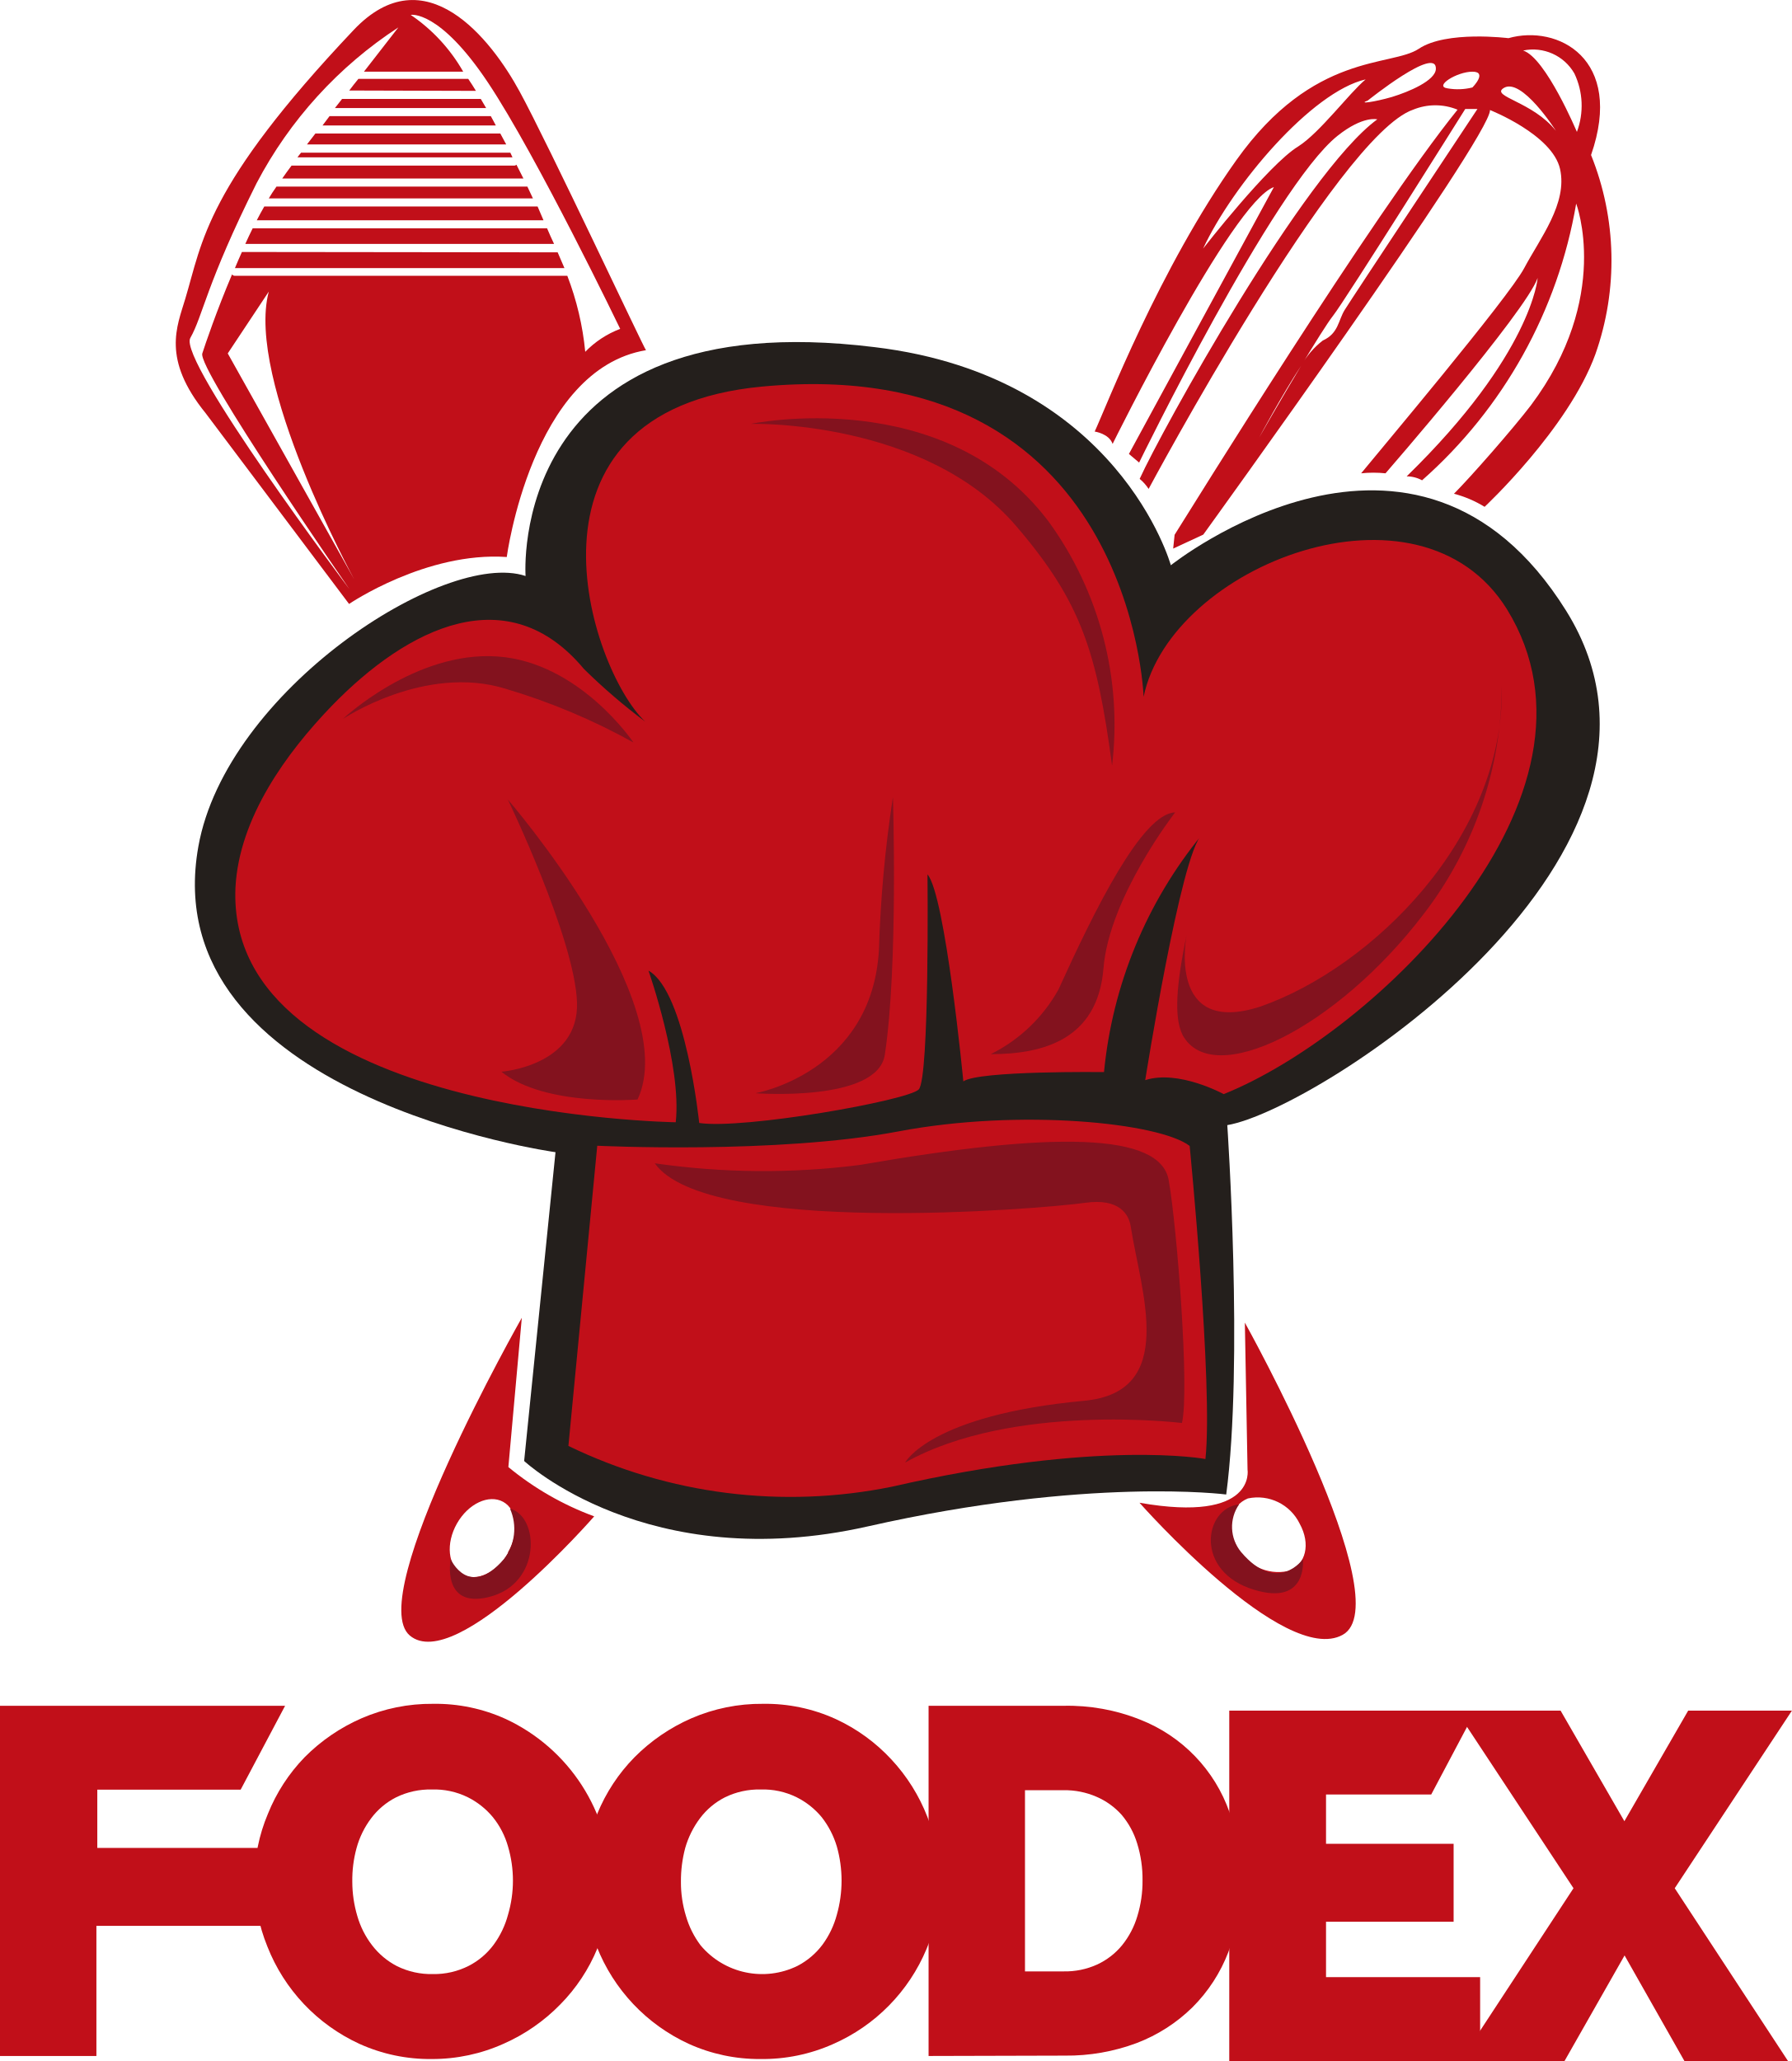
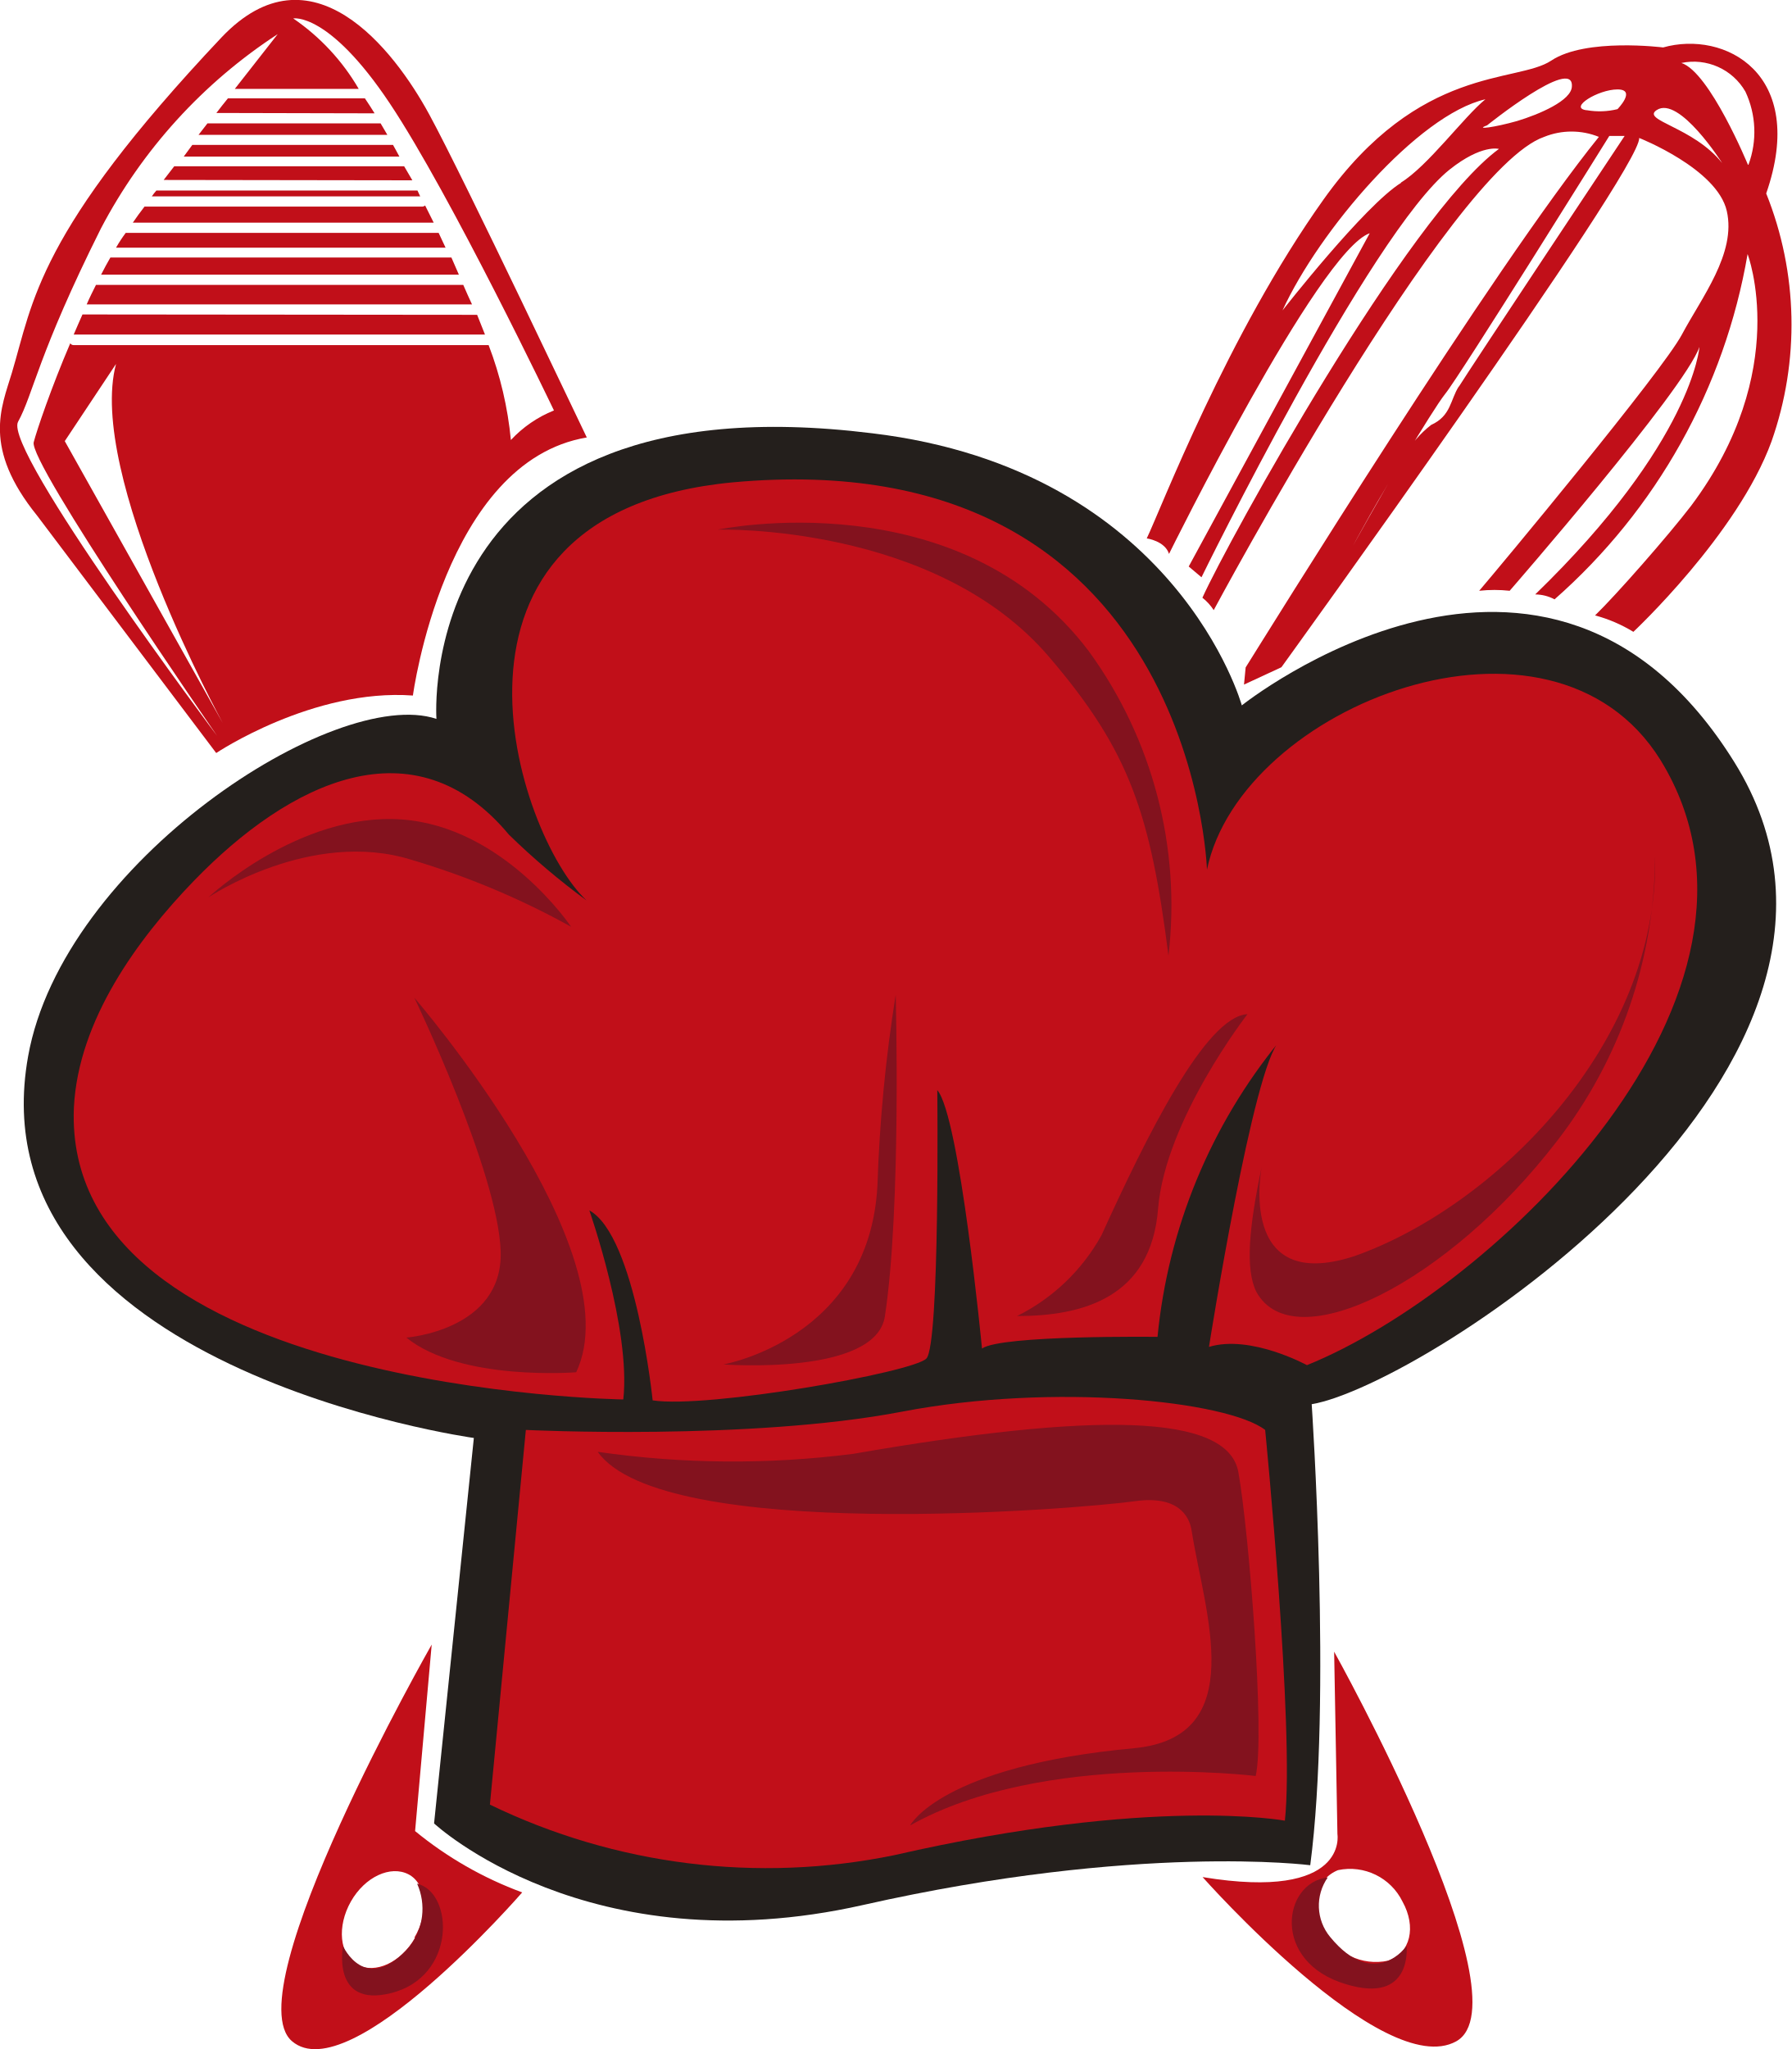
- <svg xmlns="http://www.w3.org/2000/svg" id="Capa_1" data-name="Capa 1" viewBox="0 0 100 115">
+ <svg xmlns="http://www.w3.org/2000/svg" id="Capa_1" data-name="Capa 1" viewBox="0 0 98.2 112.27">
  <defs>
-     <style>.cls-1{fill:#c10f19;}.cls-2{fill:#241f1c;}.cls-3{fill:#83121e;}</style>
+     <style>.cls-1{fill:#241f1c;}.cls-2{fill:#c10f19;}.cls-3{fill:#83121e;}</style>
  </defs>
-   <path class="cls-1" d="M0,114.72V95.18H15.91l-2.48,4.68h-8v3.25h10v4.35H5.38v7.26Z" transform="translate(0 0)" />
-   <path class="cls-1" d="M24.1,114.89a9.53,9.53,0,0,1-4.05-.85,10,10,0,0,1-5.13-5.43,9.78,9.78,0,0,1-.72-3.69,9.5,9.5,0,0,1,.75-3.71A9.76,9.76,0,0,1,17,98.05a10.26,10.26,0,0,1,3.17-2.17,9.81,9.81,0,0,1,4-.81,9.46,9.46,0,0,1,4.06.85A10.15,10.15,0,0,1,34.09,105a9.46,9.46,0,0,1-.75,3.71,9.71,9.71,0,0,1-2.07,3.13,10.11,10.11,0,0,1-3.15,2.19A9.7,9.7,0,0,1,24.1,114.89ZM19.66,105a6.74,6.74,0,0,0,.28,1.91,4.88,4.88,0,0,0,.83,1.64,4.15,4.15,0,0,0,1.39,1.16,4.31,4.31,0,0,0,2,.44,4.26,4.26,0,0,0,2-.46,4,4,0,0,0,1.39-1.18,5,5,0,0,0,.8-1.67,6.74,6.74,0,0,0,0-3.81,4.59,4.59,0,0,0-.84-1.63,4.32,4.32,0,0,0-1.41-1.12,4.24,4.24,0,0,0-2-.43,4.31,4.31,0,0,0-2,.44,4,4,0,0,0-1.39,1.17,4.89,4.89,0,0,0-.81,1.65A6.75,6.75,0,0,0,19.66,105Z" transform="translate(0 0)" />
-   <path class="cls-1" d="M42.43,114.89a9.53,9.53,0,0,1-4-.85,10,10,0,0,1-5.13-5.43,9.78,9.78,0,0,1-.72-3.69,9.5,9.5,0,0,1,.75-3.71,9.76,9.76,0,0,1,2.08-3.16,10.26,10.26,0,0,1,3.17-2.17,9.81,9.81,0,0,1,4-.81,9.46,9.46,0,0,1,4.06.85,9.85,9.85,0,0,1,3.11,2.26,10,10,0,0,1,2,3.19,9.88,9.88,0,0,1,.7,3.66,9.45,9.45,0,0,1-.74,3.71,10,10,0,0,1-5.23,5.32A9.66,9.66,0,0,1,42.43,114.89ZM38,105a6.4,6.4,0,0,0,.28,1.91,5.05,5.05,0,0,0,.82,1.64,4.48,4.48,0,0,0,5.41,1.14,4.11,4.11,0,0,0,1.39-1.18,5,5,0,0,0,.8-1.67,7,7,0,0,0,0-3.81,4.94,4.94,0,0,0-.84-1.63,4.32,4.32,0,0,0-1.41-1.12,4.24,4.24,0,0,0-2-.43,4.31,4.31,0,0,0-2,.44,4,4,0,0,0-1.39,1.17,5.1,5.1,0,0,0-.82,1.65A7.12,7.12,0,0,0,38,105Z" transform="translate(0 0)" />
-   <path class="cls-1" d="M51.82,114.72V95.18h7.53a10.88,10.88,0,0,1,4.27.77,8.6,8.6,0,0,1,5,5.19,11.19,11.19,0,0,1,.63,3.78,11.05,11.05,0,0,1-.7,4,8.78,8.78,0,0,1-2,3.08,9,9,0,0,1-3.12,2,11.11,11.11,0,0,1-4,.7Zm11.94-9.8a6.7,6.7,0,0,0-.3-2.06,4.48,4.48,0,0,0-.87-1.6,4,4,0,0,0-1.39-1,4.43,4.43,0,0,0-1.85-.37H57.2V110h2.15a4.31,4.31,0,0,0,1.87-.38,3.93,3.93,0,0,0,1.4-1.08,4.72,4.72,0,0,0,.85-1.62A6.62,6.62,0,0,0,63.76,104.92Z" transform="translate(0 0)" />
-   <path class="cls-1" d="M82.6,110.32V115h-14V95.45H82.35l-2.48,4.68H74v2.75h7.12v4.35H74v3.09Z" transform="translate(0 0)" />
-   <path class="cls-1" d="M87.09,95.45l3.56,6.17,3.56-6.17H100l-6.54,9.91L99.78,115H94l-3.34-5.89L87.31,115H81.49l6.32-9.64-6.54-9.91Z" transform="translate(0 0)" />
-   <path class="cls-2" d="M31,64.29S8.57,61.18,11.07,47.23c1.55-8.67,13.74-16.6,18.26-15.09,0,0-1.1-15.31,19.48-12.77C62.43,21,65.34,31.54,65.34,31.54S79,20.62,87.4,34.08,73.52,61.94,68.49,62.78c0,0,.91,13.27-.06,20.61,0,0-7.7-1-20,1.78s-19.18-3.65-19.18-3.65Z" transform="translate(0 0)" />
-   <path class="cls-1" d="M33.33,63.93s10,.49,16.81-.8,14.57-.48,16.25.81c0,0,1.32,13.41.88,17.47,0,0-5.9-1.11-17.47,1.54a28.4,28.4,0,0,1-18.08-2.27Z" transform="translate(0 0)" />
-   <path class="cls-1" d="M36,40.26c-3.07-2.9-7.85-17.34,6.53-18.69C63.2,19.63,63.82,38.88,63.82,38.88,65.34,31.54,79.22,26.13,84.1,34c6.41,10.41-7.44,23.69-15.81,27.05,0,0-2.52-1.38-4.38-.78,0,0,2-12.68,3.16-13.69a24.64,24.64,0,0,0-5.46,13.24s-7-.09-7.85.52c0,0-1-10.39-2-11.55,0,0,.12,11.38-.49,12s-9.79,2.24-12.25,1.87c0,0-.75-7.33-2.83-8.5,0,0,1.87,5.33,1.52,8.46,0,0-25.12-.36-24.57-13.09C13.34,45.62,16,42,18.49,39.41c4.31-4.45,9.88-7.15,14.1-2.08A33.52,33.52,0,0,0,36,40.26Z" transform="translate(0 0)" />
-   <path class="cls-3" d="M19.13,40.12s4.58-3.08,9.08-1.69a35.27,35.27,0,0,1,7.14,3s-3-4.48-7.59-4.8S19.13,40.12,19.13,40.12Z" transform="translate(0 0)" />
-   <path class="cls-3" d="M28.34,44.61s9.77,11.32,7.24,16.74c0,0-5.17.42-7.6-1.55,0,0,4.34-.32,4.22-3.87S28.34,44.61,28.34,44.61Z" transform="translate(0 0)" />
-   <path class="cls-3" d="M42.16,61s6.5-1.14,6.89-8a69.37,69.37,0,0,1,.78-8.52s.3,9.42-.45,14.36C49,61.52,42.16,61,42.16,61Z" transform="translate(0 0)" />
-   <path class="cls-3" d="M55.29,58.82a8.79,8.79,0,0,0,3.78-3.61c2-4.4,4.66-9.83,6.51-9.88,0,0-3.68,4.72-4,8.7S58.21,58.82,55.29,58.82Z" transform="translate(0 0)" />
-   <path class="cls-3" d="M66.22,52.16s-1.14,5.72,4.13,4C76.52,54,84,46.75,83.81,38.26A21,21,0,0,1,79.45,51C74.59,57.38,67.67,60.8,66,57.76,65.49,56.75,65.66,54.88,66.22,52.16Z" transform="translate(0 0)" />
-   <path class="cls-3" d="M62.06,42.72c-.85-6.36-1.73-9.13-5.32-13.33-5.1-6-14.83-5.74-14.83-5.74s10.79-2.27,16.6,5.44A19.28,19.28,0,0,1,62.06,42.72Z" transform="translate(0 0)" />
-   <path class="cls-3" d="M36.54,64.91A42.5,42.5,0,0,0,48,65c10.81-1.88,16.75-1.81,17.22.85s1.17,11.73.74,13.55c0,0-9.45-1.16-15.45,2.21,0,0,1.38-2.65,10-3.45,5.23-.49,3.16-6.08,2.59-9.73-.11-.7-.66-1.57-2.51-1.32C58.08,67.47,39.43,69,36.54,64.91Z" transform="translate(0 0)" />
-   <path class="cls-1" d="M28.37,81.86l.75-8.33s-8.84,15.55-6.25,17.73,10.29-6.65,10.29-6.65A16.47,16.47,0,0,1,28.37,81.86Zm0,4.77c-.63,1.12-1.78,1.66-2.58,1.21s-.92-1.72-.29-2.83,1.78-1.65,2.58-1.21S29,85.52,28.34,86.63Z" transform="translate(0 0)" />
-   <path class="cls-3" d="M25.15,87s-.53,2.77,2.14,2.11c2.94-.73,2.82-4.5,1.17-4.93A2.76,2.76,0,0,1,28.12,87C26.16,89.26,25.15,87,25.15,87Z" transform="translate(0 0)" />
-   <path class="cls-1" d="M69.62,82l-.15-8.2s8.71,15.62,5.46,17.42-11.34-7.37-11.34-7.37C70.13,85,69.62,82,69.62,82ZM69,86.26a2.61,2.61,0,0,0,2.89,1.4c1-.34,1.26-1.52.64-2.64a2.61,2.61,0,0,0-2.89-1.41C68.68,84,68.39,85.14,69,86.26Z" transform="translate(0 0)" />
-   <path class="cls-3" d="M72.71,87S73,89.62,70,88.71c-3.36-1-2.83-4.55-.85-4.77a2.2,2.2,0,0,0,.11,2.66C71.29,89,72.71,87,72.71,87Z" transform="translate(0 0)" />
-   <path class="cls-1" d="M88.79,8.65c1.87-5.38-1.87-7.3-4.61-6.52,0,0-3.46-.44-5,.59S73.31,2.88,69,8.93s-7.29,13.83-7.91,15.15c0,0,.8.11,1,.69,0,0,6.68-13.53,9-14.33L63,25.33l.57.48S71.06,10.44,74.64,7.58c1.43-1.14,2.22-.92,2.22-.92-4.11,3-12.08,17.45-13.26,20.06a2.54,2.54,0,0,1,.5.56S74.64,7.58,78.86,6.12a3.26,3.26,0,0,1,2.48,0c-4.71,5.83-14.9,22.31-15.79,23.72l-.08.77,1.68-.78s16.07-22.23,16-23.69c0,0,3.48,1.37,3.91,3.29s-1.12,3.87-2,5.53-8.24,10.39-9.1,11.45a6.57,6.57,0,0,1,1.36,0s7.82-9,8.49-10.9c0,0-.3,4.24-7.31,11.07a1.79,1.79,0,0,1,.86.22,26.54,26.54,0,0,0,8.6-15.44s2,5.22-2.53,11.26c-1,1.31-3.36,4-4.29,4.93a6.35,6.35,0,0,1,1.71.73s4.67-4.36,6.18-8.51A15.72,15.72,0,0,0,88.79,8.65ZM72.45,8.17c-1.65,1-5.31,5.7-5.31,5.7,1.66-3.56,6.06-8.75,9.07-9.44C75.27,5.22,73.66,7.4,72.45,8.17Zm5.23-2.76c-1,.29-1.93.41-1.35.2,0,0,3.86-3.1,3.8-1.76C80.1,4.5,78.63,5.12,77.68,5.41Zm3.1-.48C80,4.82,81.3,4,82.17,4s0,.88,0,.88A3.36,3.36,0,0,1,80.78,4.93ZM75.05,17.28c-.37.58-.34,1.32-1.23,1.72a4.6,4.6,0,0,0-1.21,1.41c-1.13,1.88-2.34,4-2.34,4s1.26-2.36,2.34-4c.75-1.24,1.47-2.4,1.78-2.79.67-.84,7.38-11.54,7.38-11.54l.68,0S75.41,16.69,75.05,17.28ZM83.9,4.92c1-.66,2.93,2.38,2.93,2.38C85.54,5.67,83.19,5.39,83.9,4.92ZM88,7.36s-1.74-4.14-3-4.54A2.66,2.66,0,0,1,87.86,4.1,4.18,4.18,0,0,1,88,7.36Z" transform="translate(0 0)" />
-   <path class="cls-1" d="M28.25,8.06l-.33-.61H17.6l-.47.61Z" transform="translate(0 0)" />
-   <path class="cls-1" d="M28.82,9.19a.19.19,0,0,1-.1.05H16.27c-.19.25-.36.49-.52.72H29.21Z" transform="translate(0 0)" />
-   <path class="cls-1" d="M28.48,8.52H16.8c-.07.09-.14.17-.2.26h12Z" transform="translate(0 0)" />
-   <path class="cls-1" d="M30,11.52H14.75c-.14.24-.28.5-.42.77h16Z" transform="translate(0 0)" />
-   <path class="cls-1" d="M30.92,13.61q-.2-.42-.39-.87H14.1c-.14.29-.28.57-.41.87Z" transform="translate(0 0)" />
-   <path class="cls-1" d="M27.67,7c-.09-.18-.19-.35-.28-.52h-9L18,7Z" transform="translate(0 0)" />
-   <path class="cls-1" d="M13.5,14.06h0c-.14.3-.26.6-.39.9H31.5l-.38-.88Z" transform="translate(0 0)" />
-   <path class="cls-1" d="M29,5.11c-1.58-2.91-5.27-7.65-9.26-3.44-8.29,8.76-8.44,11.82-9.4,15-.46,1.55-1.33,3.35,1.14,6.39l8,10.64s4.3-2.93,8.8-2.62c0,0,1.39-10.47,7.77-11.54C36,19.57,30.58,8,29,5.11ZM19.77,32.33,12.71,19.72,15,16.27C13.68,21.2,19.77,32.33,19.77,32.33Zm12.89-12.7a16.14,16.14,0,0,0-1-4.24H13.11a.19.19,0,0,1-.16-.08c-.85,2-1.5,3.91-1.66,4.41-.29.86,8.2,13.14,8.2,13.14s-9.58-12.75-8.87-14,.88-3,3.7-8.64a23.3,23.3,0,0,1,7.91-8.69L20.31,4h5.54A9.53,9.53,0,0,0,22.92.83s1.59-.31,4.32,3.79,7.37,13.73,7.37,13.73A5.37,5.37,0,0,0,32.66,19.63Z" transform="translate(0 0)" />
-   <path class="cls-1" d="M26.83,5.52H19.09l-.4.51h8.44Z" transform="translate(0 0)" />
-   <path class="cls-1" d="M29.43,10.41h-14c-.17.24-.32.47-.43.66H29.74Z" transform="translate(0 0)" />
-   <path class="cls-1" d="M26.56,5.07c-.14-.23-.28-.45-.43-.67l0,0H20c-.17.21-.34.42-.51.65Z" transform="translate(0 0)" />
+   <path class="cls-1" d="M26.82,79.68S-.67,75.87,2.39,58.77c1.9-10.62,16.84-20.34,22.38-18.49,0,0-1.35-18.77,23.88-15.65,16.69,2,20.26,14.91,20.26,14.91s16.74-13.38,27,3.12-17,34.14-23.17,35.17c0,0,1.11,16.26-.08,25.26,0,0-9.43-1.22-24.51,2.18s-23.51-4.47-23.51-4.47Z" transform="translate(-0.85 -0.89)" />
+   <path class="cls-2" d="M29.67,79.24s12.26.6,20.61-1,17.85-.59,19.91,1c0,0,1.62,16.44,1.08,21.41,0,0-7.23-1.36-21.41,1.89A34.8,34.8,0,0,1,27.7,99.77Z" transform="translate(-0.85 -0.89)" />
+   <path class="cls-2" d="M33,50.23C29.18,46.68,23.33,29,41,27.32,66.28,25,67,48.54,67,48.54c1.87-9,18.88-15.63,24.86-6,7.85,12.76-9.12,29-19.38,33.15,0,0-3.09-1.69-5.37-1,0,0,2.45-15.54,3.88-16.77a30.2,30.2,0,0,0-6.7,16.22s-8.57-.11-9.62.64c0,0-1.22-12.73-2.45-14.16,0,0,.15,13.95-.6,14.71s-12,2.75-15,2.29c0,0-.92-9-3.47-10.41,0,0,2.29,6.53,1.86,10.36,0,0-30.78-.44-30.11-16,.24-4.79,3.5-9.23,6.56-12.4,5.28-5.46,12.11-8.76,17.28-2.55A39.75,39.75,0,0,0,33,50.23Z" transform="translate(-0.85 -0.89)" />
+   <path class="cls-3" d="M12.27,50.06S17.88,46.28,23.4,48a43.33,43.33,0,0,1,8.75,3.67s-3.68-5.49-9.3-5.88S12.27,50.06,12.27,50.06Z" transform="translate(-0.85 -0.89)" />
+   <path class="cls-3" d="M23.56,55.56s12,13.88,8.87,20.52c0,0-6.33.51-9.31-1.9,0,0,5.32-.39,5.17-4.74S23.56,55.56,23.56,55.56Z" transform="translate(-0.85 -0.89)" />
+   <path class="cls-3" d="M40.5,75.65s8-1.4,8.44-9.81a83.18,83.18,0,0,1,1-10.44S50.26,67,49.35,73C48.88,76.29,40.5,75.65,40.5,75.65Z" transform="translate(-0.85 -0.89)" />
+   <path class="cls-3" d="M56.59,73a10.76,10.76,0,0,0,4.63-4.43c2.45-5.39,5.71-12,8-12.11,0,0-4.51,5.79-4.9,10.67S60.17,73,56.59,73Z" transform="translate(-0.85 -0.89)" />
+   <path class="cls-3" d="M70,64.82s-1.39,7,5.07,4.9c7.56-2.65,16.73-11.54,16.49-21.94A25.69,25.69,0,0,1,86.2,63.39c-6,7.82-14.44,12-16.49,8.29C69.09,70.44,69.3,68.15,70,64.82Z" transform="translate(-0.85 -0.89)" />
+   <path class="cls-3" d="M64.89,53.25c-1-7.8-2.12-11.19-6.52-16.34-6.25-7.36-18.18-7-18.18-7s13.22-2.78,20.34,6.67A23.66,23.66,0,0,1,64.89,53.25Z" transform="translate(-0.85 -0.89)" />
+   <path class="cls-3" d="M33.61,80.44a52,52,0,0,0,14,.11c13.25-2.3,20.53-2.22,21.11,1S70.19,96,69.67,98.2c0,0-11.59-1.42-18.94,2.71,0,0,1.69-3.25,12.26-4.23,6.41-.6,3.87-7.45,3.17-11.92-.13-.86-.81-1.93-3.08-1.62C60,83.58,37.15,85.45,33.61,80.44Z" transform="translate(-0.85 -0.89)" />
+   <path class="cls-2" d="M23.6,101.22,24.51,91s-10.83,19-7.66,21.73,12.62-8.15,12.62-8.15A20.29,20.29,0,0,1,23.6,101.22Zm0,5.84c-.78,1.37-2.19,2-3.17,1.48s-1.12-2.1-.35-3.46,2.18-2,3.16-1.49,1.13,2.11.32,3.47Z" transform="translate(-0.85 -0.89)" />
+   <path class="cls-3" d="M19.65,107.52s-.65,3.39,2.62,2.58c3.6-.89,3.46-5.51,1.44-6a3.38,3.38,0,0,1-.42,3.46C20.89,110.28,19.65,107.52,19.65,107.52Z" transform="translate(-0.85 -0.89)" />
+   <path class="cls-2" d="M74.15,101.39l-.18-10s10.67,19.14,6.69,21.35-13.9-9-13.9-9C74.78,105.06,74.15,101.39,74.15,101.39Zm-.76,5.22a3.2,3.2,0,0,0,3.54,1.71c1.23-.41,1.55-1.86.79-3.23a3.2,3.2,0,0,0-3.54-1.73C73,103.84,72.64,105.24,73.39,106.61Z" transform="translate(-0.85 -0.89)" />
+   <path class="cls-3" d="M77.94,107.52s.35,3.21-3.32,2.09c-4.12-1.22-3.47-5.58-1-5.85a2.69,2.69,0,0,0,.13,3.26C76.2,110,77.94,107.52,77.94,107.52Z" transform="translate(-0.85 -0.89)" />
+   <path class="cls-2" d="M97.65,11.49c2.29-6.59-2.3-8.95-5.65-8,0,0-4.24-.54-6.13.72s-7.2.2-12.48,7.61-8.93,17-9.69,18.57c0,0,1,.14,1.22.85,0,0,8.19-16.59,11-17.57L66,31.93l.7.59S75.92,13.68,80.3,10.18C82.06,8.78,83,9.05,83,9.05c-5,3.68-14.8,21.39-16.25,24.59a2.87,2.87,0,0,1,.62.68S80.3,10.18,85.48,8.39a4,4,0,0,1,3,0c-5.78,7.14-18.27,27.34-19.36,29.07l-.09.94,2.05-.95s19.7-27.25,19.61-29c0,0,4.27,1.68,4.8,4s-1.38,4.74-2.46,6.77S83,32,81.92,33.26a7.77,7.77,0,0,1,1.67,0s9.58-11,10.4-13.36c0,0-.36,5.19-9,13.56a2.29,2.29,0,0,1,1.06.27A32.5,32.5,0,0,0,96.63,14.81s2.45,6.4-3.1,13.8c-1.23,1.61-4.12,4.9-5.26,6a8,8,0,0,1,2.1.9s5.72-5.35,7.57-10.43A19.28,19.28,0,0,0,97.65,11.49Zm-20-.59c-2,1.23-6.51,7-6.51,7,2-4.37,7.43-10.73,11.12-11.57C81.08,7.29,79.1,10,77.62,10.9ZM84,7.52c-1.23.35-2.37.5-1.65.24,0,0,4.73-3.8,4.65-2.15C87,6.4,85.19,7.16,84,7.52Zm3.8-.59c-1-.13.64-1.14,1.7-1.14s0,1.08,0,1.08A4.06,4.06,0,0,1,87.83,6.93Zm-7,15.14c-.46.71-.42,1.61-1.51,2.1a5.59,5.59,0,0,0-1.48,1.73C76.43,28.21,75,30.8,75,30.8s1.54-2.89,2.87-4.9c.92-1.52,1.8-2.94,2.18-3.42.82-1,9-14.14,9-14.14h.84S81.25,21.34,80.81,22.07ZM91.65,6.92c1.23-.81,3.59,2.91,3.59,2.91C93.66,7.84,90.78,7.49,91.65,6.92Zm5,3S94.55,4.83,93,4.34a3.27,3.27,0,0,1,3.51,1.57A5.19,5.19,0,0,1,96.68,9.91Z" transform="translate(-0.85 -0.89)" />
+   <path class="cls-2" d="M23.45,10.77,23,10H10.4l-.58.75Z" transform="translate(-0.85 -0.89)" />
+   <path class="cls-2" d="M24.15,12.15a.31.31,0,0,1-.13.06H8.77c-.24.31-.45.6-.64.88H24.62Z" transform="translate(-0.85 -0.89)" />
+   <path class="cls-2" d="M23.73,11.33H9.42a3.49,3.49,0,0,0-.25.32H23.88Z" transform="translate(-0.85 -0.89)" />
+   <path class="cls-2" d="M25.59,15H6.9c-.17.29-.34.61-.51.94H26Z" transform="translate(-0.85 -0.89)" />
+   <path class="cls-2" d="M26.72,17.57c-.16-.34-.32-.7-.48-1.07H6.11c-.18.36-.35.7-.51,1.07Z" transform="translate(-0.85 -0.89)" />
+   <path class="cls-2" d="M22.74,9.47c-.11-.22-.24-.43-.35-.64h-11l-.47.64Z" transform="translate(-0.85 -0.89)" />
+   <path class="cls-2" d="M5.37,18.12h0c-.17.37-.32.74-.48,1.1H27.43L27,18.14Z" transform="translate(-0.85 -0.89)" />
+   <path class="cls-2" d="M24.37,7.15C22.43,3.58,17.91-2.23,13,2.93,2.86,13.67,2.67,17.42,1.5,21.32c-.57,1.9-1.63,4.1,1.39,7.83l9.81,13S18,38.6,23.48,39c0,0,1.71-12.83,9.53-14.14C33,24.87,26.3,10.69,24.37,7.15ZM13.06,40.51,4.4,25.06l2.81-4.23C5.59,26.87,13.06,40.51,13.06,40.51ZM28.85,25a19.79,19.79,0,0,0-1.22-5.2H4.89a.22.22,0,0,1-.19-.1c-1.05,2.45-1.84,4.79-2,5.41-.35,1.05,10.05,16.1,10.05,16.1S1,25.53,1.84,24s1.08-3.67,4.54-10.59A28.51,28.51,0,0,1,16.07,2.76l-2.35,3h6.79A11.93,11.93,0,0,0,16.92,1.9s1.94-.37,5.29,4.65,9,16.83,9,16.83A6.54,6.54,0,0,0,28.85,25Z" transform="translate(-0.85 -0.89)" />
+   <path class="cls-2" d="M21.71,7.65H12.22l-.49.63H22.08Z" transform="translate(-0.85 -0.89)" />
+   <path class="cls-2" d="M24.89,13.65H7.74a7.87,7.87,0,0,0-.53.81H25.27Z" transform="translate(-0.85 -0.89)" />
+   <path class="cls-2" d="M21.38,7.1c-.17-.28-.35-.55-.53-.82H13.34c-.21.26-.42.52-.63.8Z" transform="translate(-0.85 -0.89)" />
</svg>
